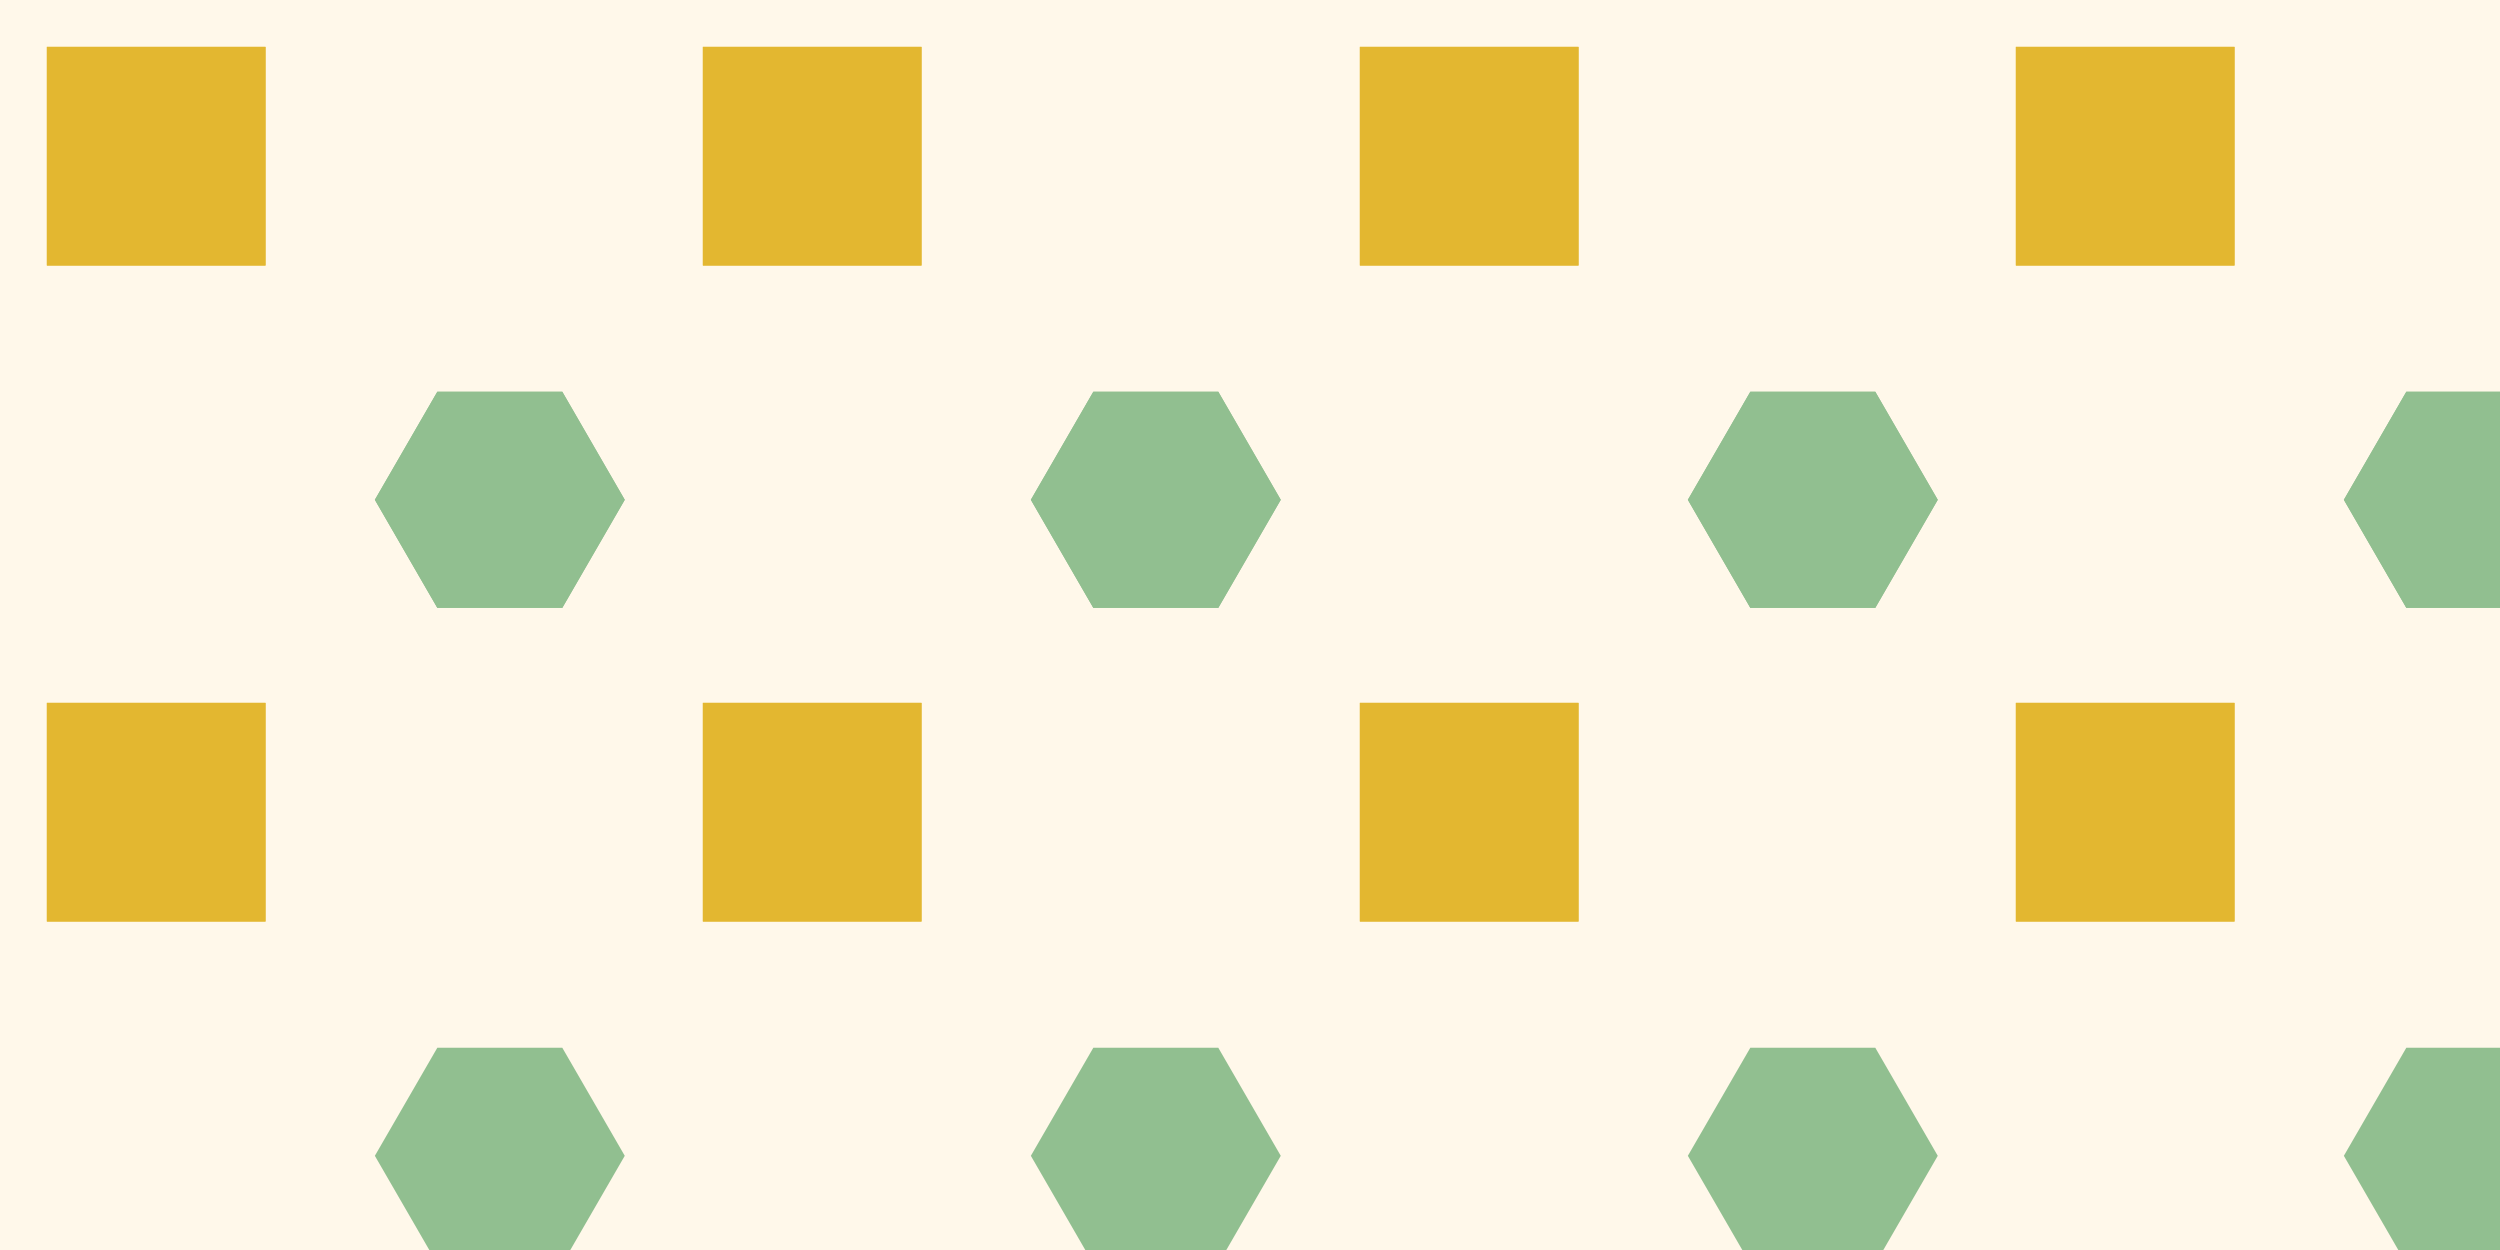
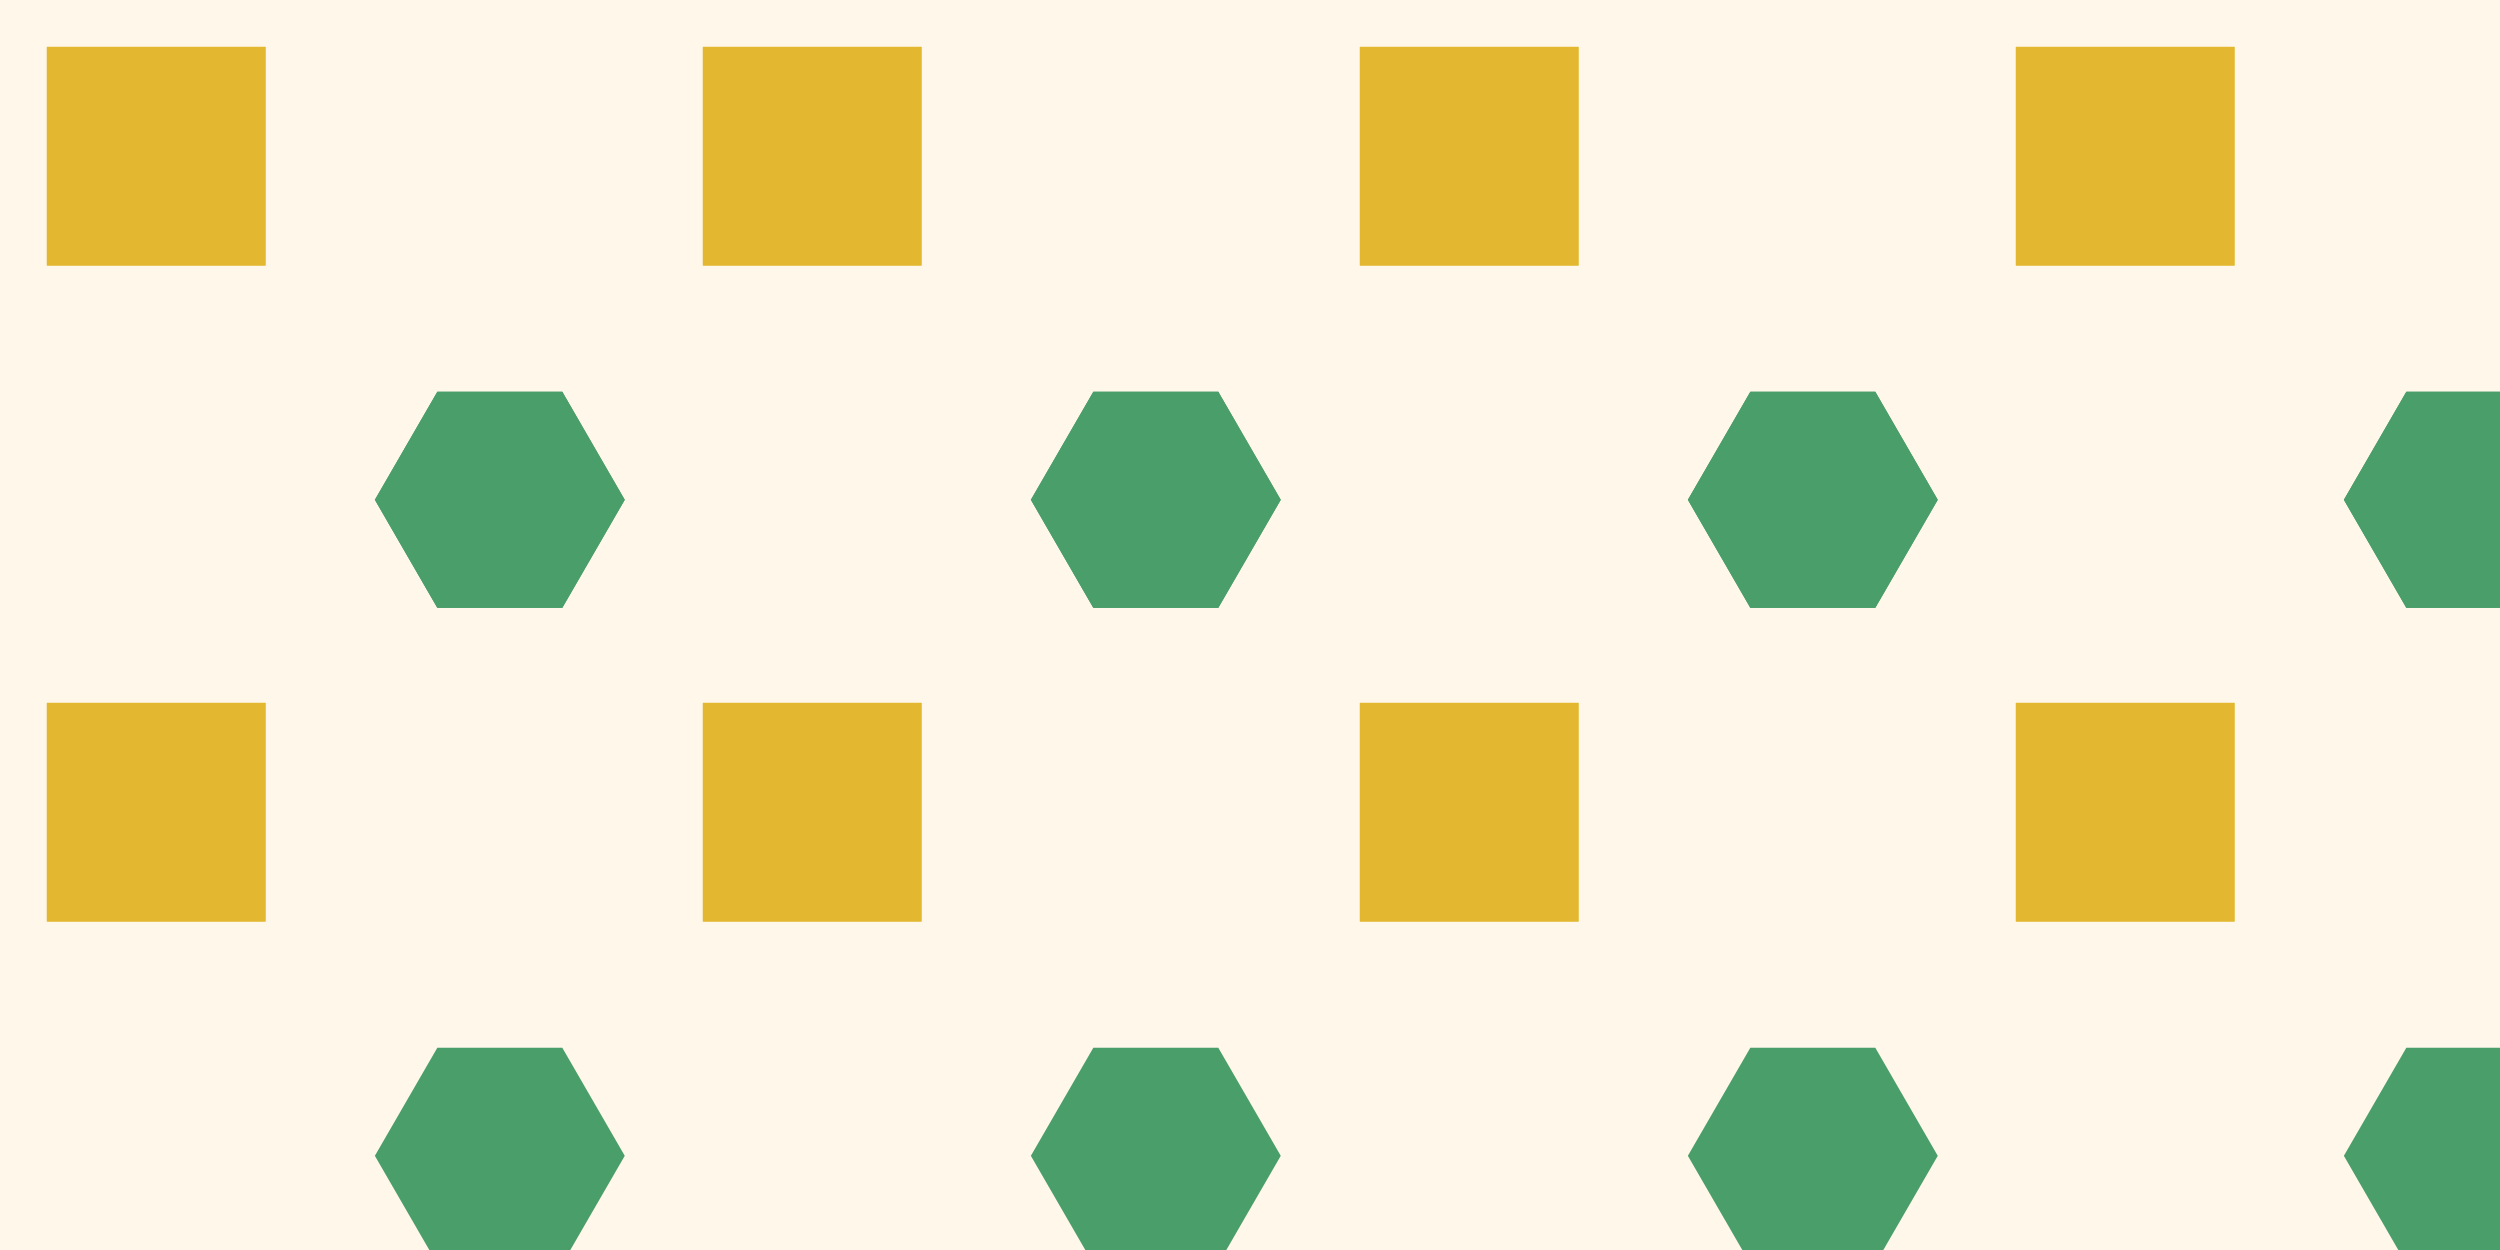
<svg xmlns="http://www.w3.org/2000/svg" viewBox="0 0 800 400" preserveAspectRatio="xMidYMid slice">
  <defs>
    <style>
      @keyframes scrollDown {
        0% {
          transform: translate(0, 0);
        }
        100% {
          transform: translate(0, 210px);
        }
      }

      .pattern-group {
        animation: scrollDown 6s linear infinite;
      }

      .header-text {
        font-family: 'Abril Fatface', Georgia, serif;
        font-size: 80px;
        font-weight: normal;
        fill: #363636;
        text-anchor: middle;
        dominant-baseline: middle;
      }
    </style>
    <pattern id="shapePattern" x="0" y="0" width="210" height="210" patternUnits="userSpaceOnUse">
      <g transform="translate(50, 50)">
        <rect x="-35" y="-35" width="70" height="70" fill="#e3b730" />
      </g>
      <g transform="translate(160, 160)">
-         <path class="hexagon" d="M -40,0 L -20,-34.6 L 20,-34.6 L 40,0 L 20,34.6 L -20,34.6 Z" fill="#91bf90" />
+         <path class="hexagon" d="M -40,0 L -20,-34.6 L 20,-34.6 L 40,0 L 20,34.6 L -20,34.6 Z" fill="#4a9e6a" />
      </g>
      <g transform="translate(50, -160)">
        <rect x="-35" y="-35" width="70" height="70" fill="#e3b730" />
      </g>
      <g transform="translate(160, -50)">
-         <path class="hexagon" d="M -40,0 L -20,-34.6 L 20,-34.6 L 40,0 L 20,34.6 L -20,34.6 Z" fill="#91bf90" />
+         <path class="hexagon" d="M -40,0 L -20,-34.6 L 20,-34.6 L 40,0 L 20,34.6 L -20,34.6 Z" fill="#4a9e6a" />
      </g>
      <g transform="translate(50, 260)">
        <rect x="-35" y="-35" width="70" height="70" fill="#e3b730" />
      </g>
      <g transform="translate(160, 370)">
-         <path class="hexagon" d="M -40,0 L -20,-34.6 L 20,-34.6 L 40,0 L 20,34.6 L -20,34.6 Z" fill="#91bf90" />
+         <path class="hexagon" d="M -40,0 L -20,-34.6 L 20,-34.6 L 40,0 L 20,34.6 L -20,34.6 Z" fill="#4a9e6a" />
      </g>
      <g transform="translate(-160, 50)">
        <rect x="-35" y="-35" width="70" height="70" fill="#e3b730" />
      </g>
      <g transform="translate(-50, 160)">
-         <path class="hexagon" d="M -40,0 L -20,-34.6 L 20,-34.6 L 40,0 L 20,34.6 L -20,34.6 Z" fill="#91bf90" />
+         <path class="hexagon" d="M -40,0 L -20,-34.6 L 20,-34.6 L 40,0 L 20,34.6 L -20,34.6 Z" fill="#4a9e6a" />
      </g>
      <g transform="translate(260, 50)">
        <rect x="-35" y="-35" width="70" height="70" fill="#e3b730" />
      </g>
      <g transform="translate(370, 160)">
-         <path class="hexagon" d="M -40,0 L -20,-34.6 L 20,-34.6 L 40,0 L 20,34.6 L -20,34.6 Z" fill="#91bf90" />
+         <path class="hexagon" d="M -40,0 L -20,-34.6 L 20,-34.6 L 40,0 L 20,34.6 L -20,34.6 Z" fill="#4a9e6a" />
      </g>
    </pattern>
  </defs>
  <rect width="800" height="400" fill="#fff8ea" />
  <g class="pattern-group">
    <rect x="-120" y="-120" width="1040" height="640" fill="url(#shapePattern)" />
  </g>
  <g class="pattern-group">
    <rect x="-120" y="-330" width="1040" height="640" fill="url(#shapePattern)" />
  </g>
</svg>
